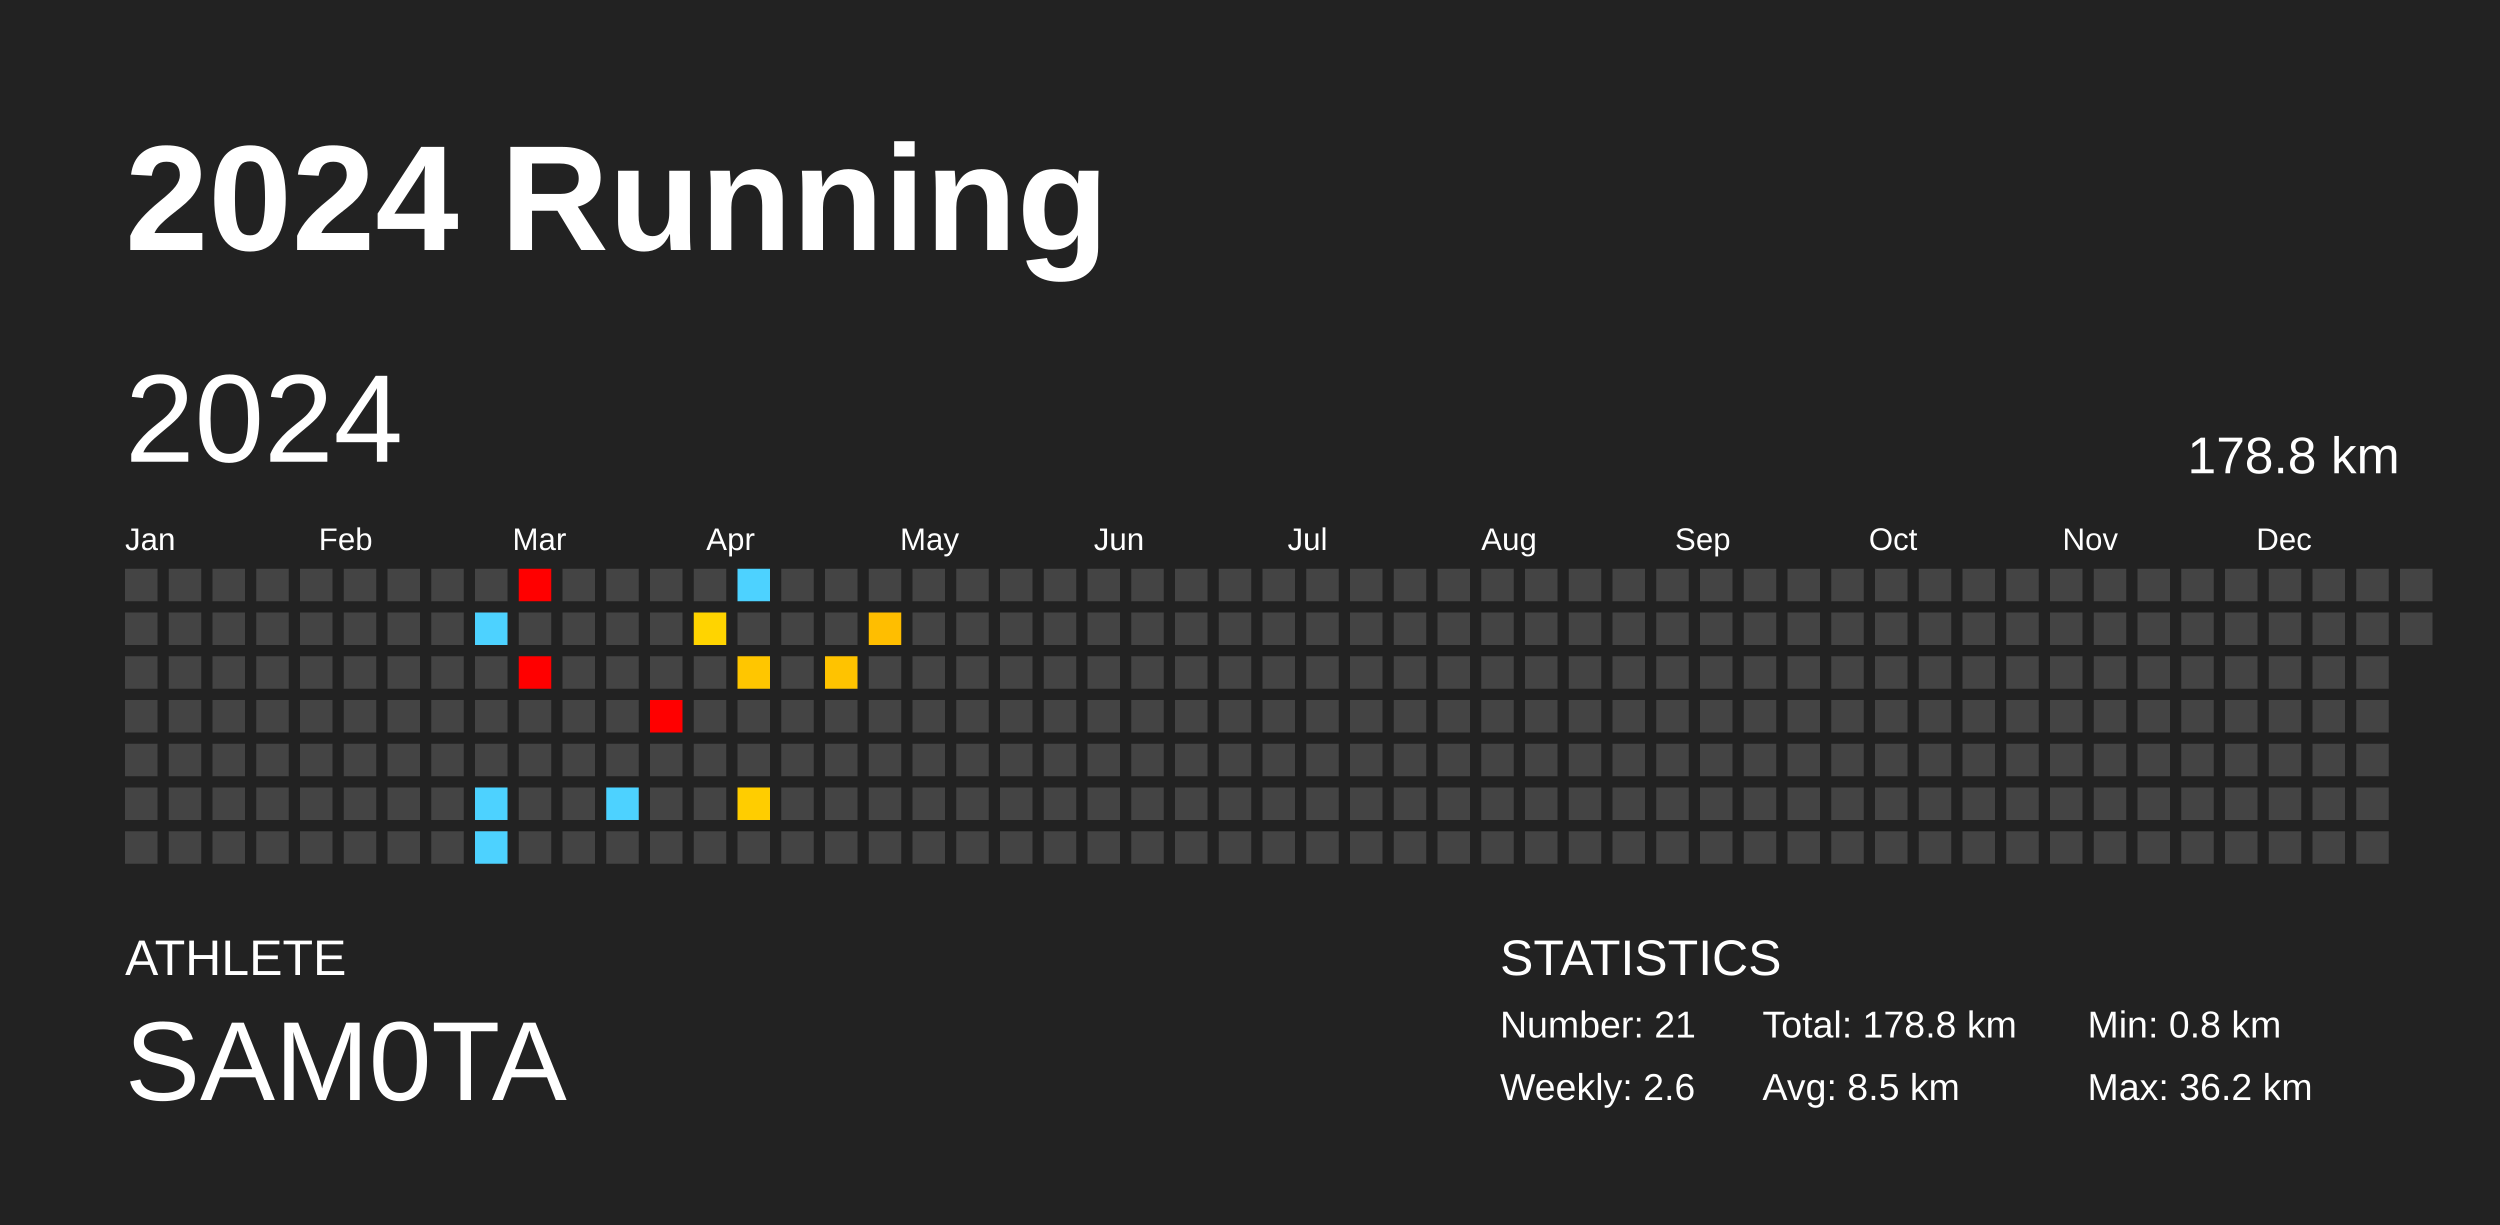
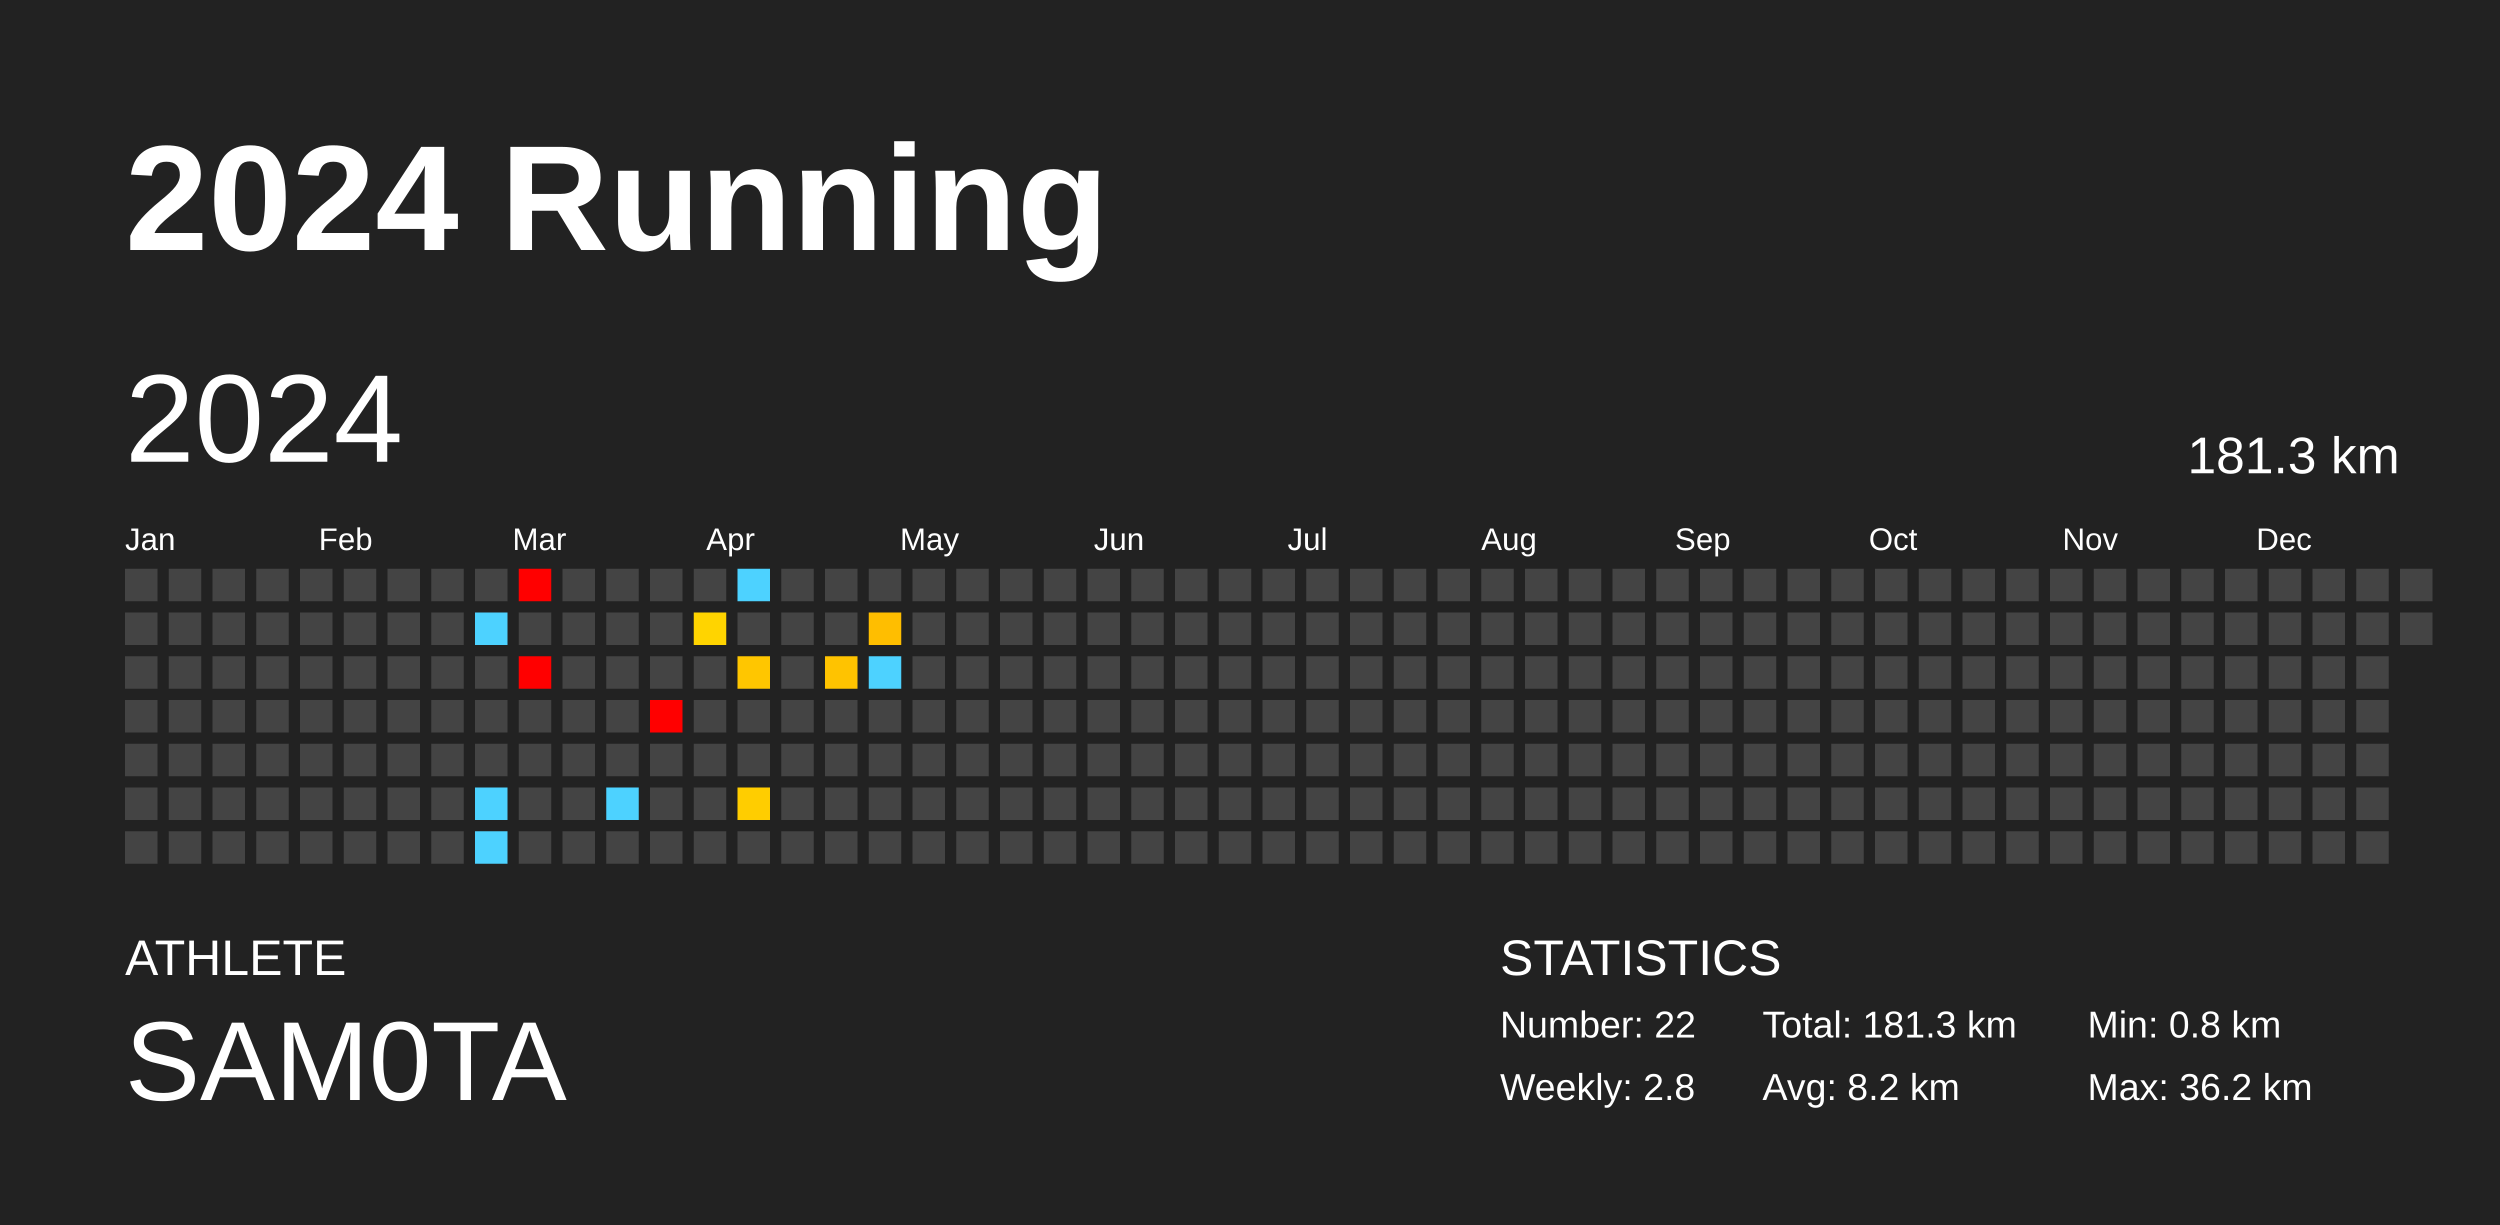
<svg xmlns="http://www.w3.org/2000/svg" baseProfile="full" height="98mm" version="1.1" viewBox="0,0,200,98" width="200mm">
  <defs />
  <rect fill="#222222" height="98" width="200" x="0" y="0" />
  <text fill="#FFFFFF" style="font-size:12px; font-family:Arial; font-weight:bold;" x="10" y="20">2024 Running</text>
  <text fill="#FFFFFF" style="font-size:4px; font-family:Arial" x="10" y="78">ATHLETE</text>
  <text fill="#FFFFFF" style="font-size:9px; font-family:Arial" x="10" y="88">SAM0TA</text>
  <text fill="#FFFFFF" style="font-size:4px; font-family:Arial" x="120" y="78">STATISTICS</text>
-   <text fill="#FFFFFF" style="font-size:3px; font-family:Arial" x="120" y="83">Number: 21</text>
-   <text fill="#FFFFFF" style="font-size:3px; font-family:Arial" x="120" y="88">Weekly: 2.6</text>
-   <text fill="#FFFFFF" style="font-size:3px; font-family:Arial" x="141" y="83">Total: 178.8 km</text>
-   <text fill="#FFFFFF" style="font-size:3px; font-family:Arial" x="141" y="88">Avg: 8.5 km</text>
+   <text fill="#FFFFFF" style="font-size:3px; font-family:Arial" x="120" y="83">Number: 22</text>
+   <text fill="#FFFFFF" style="font-size:3px; font-family:Arial" x="120" y="88">Weekly: 2.8</text>
+   <text fill="#FFFFFF" style="font-size:3px; font-family:Arial" x="141" y="83">Total: 181.3 km</text>
+   <text fill="#FFFFFF" style="font-size:3px; font-family:Arial" x="141" y="88">Avg: 8.2 km</text>
  <text fill="#FFFFFF" style="font-size:3px; font-family:Arial" x="167" y="83">Min: 0.8 km</text>
  <text fill="#FFFFFF" style="font-size:3px; font-family:Arial" x="167" y="88">Max: 36.2 km</text>
  <text dominant-baseline="hanging" fill="#FFFFFF" style="font-size:10.0px; font-family:Arial;" x="10" y="30">2024</text>
-   <text dominant-baseline="hanging" fill="#FFFFFF" style="font-size:4.125px; font-family:Arial;" x="175" y="35">178.8 km</text>
+   <text dominant-baseline="hanging" fill="#FFFFFF" style="font-size:4.125px; font-family:Arial;" x="175" y="35">181.3 km</text>
  <text fill="#FFFFFF" style="font-size:2.5px; font-family:Arial" x="10.0" y="44">Jan</text>
  <text fill="#FFFFFF" style="font-size:2.5px; font-family:Arial" x="25.5" y="44">Feb</text>
  <text fill="#FFFFFF" style="font-size:2.5px; font-family:Arial" x="41.0" y="44">Mar</text>
  <text fill="#FFFFFF" style="font-size:2.5px; font-family:Arial" x="56.5" y="44">Apr</text>
  <text fill="#FFFFFF" style="font-size:2.5px; font-family:Arial" x="72.0" y="44">May</text>
  <text fill="#FFFFFF" style="font-size:2.5px; font-family:Arial" x="87.5" y="44">Jun</text>
  <text fill="#FFFFFF" style="font-size:2.5px; font-family:Arial" x="103.0" y="44">Jul</text>
  <text fill="#FFFFFF" style="font-size:2.5px; font-family:Arial" x="118.5" y="44">Aug</text>
  <text fill="#FFFFFF" style="font-size:2.5px; font-family:Arial" x="134.0" y="44">Sep</text>
  <text fill="#FFFFFF" style="font-size:2.5px; font-family:Arial" x="149.5" y="44">Oct</text>
  <text fill="#FFFFFF" style="font-size:2.5px; font-family:Arial" x="165.0" y="44">Nov</text>
  <text fill="#FFFFFF" style="font-size:2.5px; font-family:Arial" x="180.5" y="44">Dec</text>
  <rect fill="#444444" height="2.6" width="2.6" x="10.0" y="45.5" />
  <rect fill="#444444" height="2.6" width="2.6" x="10.0" y="49.0" />
  <rect fill="#444444" height="2.6" width="2.6" x="10.0" y="52.5" />
  <rect fill="#444444" height="2.6" width="2.6" x="10.0" y="56.0" />
  <rect fill="#444444" height="2.6" width="2.6" x="10.0" y="59.5" />
  <rect fill="#444444" height="2.6" width="2.6" x="10.0" y="63.0" />
  <rect fill="#444444" height="2.6" width="2.6" x="10.0" y="66.5" />
  <rect fill="#444444" height="2.6" width="2.6" x="13.5" y="45.5" />
  <rect fill="#444444" height="2.6" width="2.6" x="13.5" y="49.0" />
  <rect fill="#444444" height="2.6" width="2.6" x="13.5" y="52.5" />
  <rect fill="#444444" height="2.6" width="2.6" x="13.5" y="56.0" />
  <rect fill="#444444" height="2.6" width="2.6" x="13.5" y="59.5" />
  <rect fill="#444444" height="2.6" width="2.6" x="13.5" y="63.0" />
  <rect fill="#444444" height="2.6" width="2.6" x="13.5" y="66.5" />
  <rect fill="#444444" height="2.6" width="2.6" x="17.0" y="45.5" />
  <rect fill="#444444" height="2.6" width="2.6" x="17.0" y="49.0" />
  <rect fill="#444444" height="2.6" width="2.6" x="17.0" y="52.5" />
  <rect fill="#444444" height="2.6" width="2.6" x="17.0" y="56.0" />
  <rect fill="#444444" height="2.6" width="2.6" x="17.0" y="59.5" />
  <rect fill="#444444" height="2.6" width="2.6" x="17.0" y="63.0" />
  <rect fill="#444444" height="2.6" width="2.6" x="17.0" y="66.5" />
  <rect fill="#444444" height="2.6" width="2.6" x="20.5" y="45.5" />
  <rect fill="#444444" height="2.6" width="2.6" x="20.5" y="49.0" />
  <rect fill="#444444" height="2.6" width="2.6" x="20.5" y="52.5" />
  <rect fill="#444444" height="2.6" width="2.6" x="20.5" y="56.0" />
  <rect fill="#444444" height="2.6" width="2.6" x="20.5" y="59.5" />
  <rect fill="#444444" height="2.6" width="2.6" x="20.5" y="63.0" />
  <rect fill="#444444" height="2.6" width="2.6" x="20.5" y="66.5" />
  <rect fill="#444444" height="2.6" width="2.6" x="24.0" y="45.5" />
  <rect fill="#444444" height="2.6" width="2.6" x="24.0" y="49.0" />
  <rect fill="#444444" height="2.6" width="2.6" x="24.0" y="52.5" />
  <rect fill="#444444" height="2.6" width="2.6" x="24.0" y="56.0" />
  <rect fill="#444444" height="2.6" width="2.6" x="24.0" y="59.5" />
  <rect fill="#444444" height="2.6" width="2.6" x="24.0" y="63.0" />
  <rect fill="#444444" height="2.6" width="2.6" x="24.0" y="66.5" />
  <rect fill="#444444" height="2.6" width="2.6" x="27.5" y="45.5" />
  <rect fill="#444444" height="2.6" width="2.6" x="27.5" y="49.0" />
  <rect fill="#444444" height="2.6" width="2.6" x="27.5" y="52.5" />
  <rect fill="#444444" height="2.6" width="2.6" x="27.5" y="56.0" />
  <rect fill="#444444" height="2.6" width="2.6" x="27.5" y="59.5" />
  <rect fill="#444444" height="2.6" width="2.6" x="27.5" y="63.0" />
  <rect fill="#444444" height="2.6" width="2.6" x="27.5" y="66.5" />
  <rect fill="#444444" height="2.6" width="2.6" x="31.0" y="45.5" />
  <rect fill="#444444" height="2.6" width="2.6" x="31.0" y="49.0" />
  <rect fill="#444444" height="2.6" width="2.6" x="31.0" y="52.5" />
  <rect fill="#444444" height="2.6" width="2.6" x="31.0" y="56.0" />
  <rect fill="#444444" height="2.6" width="2.6" x="31.0" y="59.5" />
  <rect fill="#444444" height="2.6" width="2.6" x="31.0" y="63.0" />
  <rect fill="#444444" height="2.6" width="2.6" x="31.0" y="66.5" />
  <rect fill="#444444" height="2.6" width="2.6" x="34.5" y="45.5" />
  <rect fill="#444444" height="2.6" width="2.6" x="34.5" y="49.0" />
  <rect fill="#444444" height="2.6" width="2.6" x="34.5" y="52.5" />
  <rect fill="#444444" height="2.6" width="2.6" x="34.5" y="56.0" />
  <rect fill="#444444" height="2.6" width="2.6" x="34.5" y="59.5" />
  <rect fill="#444444" height="2.6" width="2.6" x="34.5" y="63.0" />
  <rect fill="#444444" height="2.6" width="2.6" x="34.5" y="66.5" />
  <rect fill="#444444" height="2.6" width="2.6" x="38.0" y="45.5" />
  <rect fill="#4dd2ff" height="2.6" width="2.6" x="38.0" y="49.0" />
  <rect fill="#444444" height="2.6" width="2.6" x="38.0" y="52.5" />
  <rect fill="#444444" height="2.6" width="2.6" x="38.0" y="56.0" />
  <rect fill="#444444" height="2.6" width="2.6" x="38.0" y="59.5" />
  <rect fill="#4dd2ff" height="2.6" width="2.6" x="38.0" y="63.0" />
  <rect fill="#4dd2ff" height="2.6" width="2.6" x="38.0" y="66.5" />
  <rect fill="red" height="2.6" width="2.6" x="41.5" y="45.5" />
  <rect fill="#444444" height="2.6" width="2.6" x="41.5" y="49.0" />
  <rect fill="red" height="2.6" width="2.6" x="41.5" y="52.5" />
  <rect fill="#444444" height="2.6" width="2.6" x="41.5" y="56.0" />
  <rect fill="#444444" height="2.6" width="2.6" x="41.5" y="59.5" />
  <rect fill="#444444" height="2.6" width="2.6" x="41.5" y="63.0" />
  <rect fill="#444444" height="2.6" width="2.6" x="41.5" y="66.5" />
  <rect fill="#444444" height="2.6" width="2.6" x="45.0" y="45.5" />
  <rect fill="#444444" height="2.6" width="2.6" x="45.0" y="49.0" />
  <rect fill="#444444" height="2.6" width="2.6" x="45.0" y="52.5" />
  <rect fill="#444444" height="2.6" width="2.6" x="45.0" y="56.0" />
  <rect fill="#444444" height="2.6" width="2.6" x="45.0" y="59.5" />
  <rect fill="#444444" height="2.6" width="2.6" x="45.0" y="63.0" />
  <rect fill="#444444" height="2.6" width="2.6" x="45.0" y="66.5" />
  <rect fill="#444444" height="2.6" width="2.6" x="48.5" y="45.5" />
  <rect fill="#444444" height="2.6" width="2.6" x="48.5" y="49.0" />
  <rect fill="#444444" height="2.6" width="2.6" x="48.5" y="52.5" />
  <rect fill="#444444" height="2.6" width="2.6" x="48.5" y="56.0" />
  <rect fill="#444444" height="2.6" width="2.6" x="48.5" y="59.5" />
  <rect fill="#4dd2ff" height="2.6" width="2.6" x="48.5" y="63.0" />
  <rect fill="#444444" height="2.6" width="2.6" x="48.5" y="66.5" />
  <rect fill="#444444" height="2.6" width="2.6" x="52.0" y="45.5" />
  <rect fill="#444444" height="2.6" width="2.6" x="52.0" y="49.0" />
  <rect fill="#444444" height="2.6" width="2.6" x="52.0" y="52.5" />
  <rect fill="red" height="2.6" width="2.6" x="52.0" y="56.0" />
  <rect fill="#444444" height="2.6" width="2.6" x="52.0" y="59.5" />
  <rect fill="#444444" height="2.6" width="2.6" x="52.0" y="63.0" />
  <rect fill="#444444" height="2.6" width="2.6" x="52.0" y="66.5" />
  <rect fill="#444444" height="2.6" width="2.6" x="55.5" y="45.5" />
  <rect fill="#ffd400" height="2.6" width="2.6" x="55.5" y="49.0" />
  <rect fill="#444444" height="2.6" width="2.6" x="55.5" y="52.5" />
  <rect fill="#444444" height="2.6" width="2.6" x="55.5" y="56.0" />
  <rect fill="#444444" height="2.6" width="2.6" x="55.5" y="59.5" />
  <rect fill="#444444" height="2.6" width="2.6" x="55.5" y="63.0" />
  <rect fill="#444444" height="2.6" width="2.6" x="55.5" y="66.5" />
  <rect fill="#4dd2ff" height="2.6" width="2.6" x="59.0" y="45.5" />
  <rect fill="#444444" height="2.6" width="2.6" x="59.0" y="49.0" />
  <rect fill="#ffc600" height="2.6" width="2.6" x="59.0" y="52.5" />
  <rect fill="#444444" height="2.6" width="2.6" x="59.0" y="56.0" />
  <rect fill="#444444" height="2.6" width="2.6" x="59.0" y="59.5" />
  <rect fill="#ffcd00" height="2.6" width="2.6" x="59.0" y="63.0" />
  <rect fill="#444444" height="2.6" width="2.6" x="59.0" y="66.5" />
  <rect fill="#444444" height="2.6" width="2.6" x="62.5" y="45.5" />
  <rect fill="#444444" height="2.6" width="2.6" x="62.5" y="49.0" />
  <rect fill="#444444" height="2.6" width="2.6" x="62.5" y="52.5" />
  <rect fill="#444444" height="2.6" width="2.6" x="62.5" y="56.0" />
  <rect fill="#444444" height="2.6" width="2.6" x="62.5" y="59.5" />
  <rect fill="#444444" height="2.6" width="2.6" x="62.5" y="63.0" />
  <rect fill="#444444" height="2.6" width="2.6" x="62.5" y="66.5" />
  <rect fill="#444444" height="2.6" width="2.6" x="66.0" y="45.5" />
  <rect fill="#444444" height="2.6" width="2.6" x="66.0" y="49.0" />
  <rect fill="#ffc300" height="2.6" width="2.6" x="66.0" y="52.5" />
  <rect fill="#444444" height="2.6" width="2.6" x="66.0" y="56.0" />
  <rect fill="#444444" height="2.6" width="2.6" x="66.0" y="59.5" />
  <rect fill="#444444" height="2.6" width="2.6" x="66.0" y="63.0" />
  <rect fill="#444444" height="2.6" width="2.6" x="66.0" y="66.5" />
  <rect fill="#444444" height="2.6" width="2.6" x="69.5" y="45.5" />
  <rect fill="#ffbe00" height="2.6" width="2.6" x="69.5" y="49.0" />
-   <rect fill="#444444" height="2.6" width="2.6" x="69.5" y="52.5" />
+   <rect fill="#4dd2ff" height="2.6" width="2.6" x="69.5" y="52.5" />
  <rect fill="#444444" height="2.6" width="2.6" x="69.5" y="56.0" />
  <rect fill="#444444" height="2.6" width="2.6" x="69.5" y="59.5" />
  <rect fill="#444444" height="2.6" width="2.6" x="69.5" y="63.0" />
  <rect fill="#444444" height="2.6" width="2.6" x="69.5" y="66.5" />
  <rect fill="#444444" height="2.6" width="2.6" x="73.0" y="45.5" />
  <rect fill="#444444" height="2.6" width="2.6" x="73.0" y="49.0" />
  <rect fill="#444444" height="2.6" width="2.6" x="73.0" y="52.5" />
  <rect fill="#444444" height="2.6" width="2.6" x="73.0" y="56.0" />
  <rect fill="#444444" height="2.6" width="2.6" x="73.0" y="59.5" />
  <rect fill="#444444" height="2.6" width="2.6" x="73.0" y="63.0" />
  <rect fill="#444444" height="2.6" width="2.6" x="73.0" y="66.5" />
  <rect fill="#444444" height="2.6" width="2.6" x="76.5" y="45.5" />
  <rect fill="#444444" height="2.6" width="2.6" x="76.5" y="49.0" />
  <rect fill="#444444" height="2.6" width="2.6" x="76.5" y="52.5" />
  <rect fill="#444444" height="2.6" width="2.6" x="76.5" y="56.0" />
  <rect fill="#444444" height="2.6" width="2.6" x="76.5" y="59.5" />
  <rect fill="#444444" height="2.6" width="2.6" x="76.5" y="63.0" />
  <rect fill="#444444" height="2.6" width="2.6" x="76.5" y="66.5" />
  <rect fill="#444444" height="2.6" width="2.6" x="80.0" y="45.5" />
  <rect fill="#444444" height="2.6" width="2.6" x="80.0" y="49.0" />
  <rect fill="#444444" height="2.6" width="2.6" x="80.0" y="52.5" />
  <rect fill="#444444" height="2.6" width="2.6" x="80.0" y="56.0" />
  <rect fill="#444444" height="2.6" width="2.6" x="80.0" y="59.5" />
  <rect fill="#444444" height="2.6" width="2.6" x="80.0" y="63.0" />
  <rect fill="#444444" height="2.6" width="2.6" x="80.0" y="66.5" />
  <rect fill="#444444" height="2.6" width="2.6" x="83.5" y="45.5" />
  <rect fill="#444444" height="2.6" width="2.6" x="83.5" y="49.0" />
  <rect fill="#444444" height="2.6" width="2.6" x="83.5" y="52.5" />
  <rect fill="#444444" height="2.6" width="2.6" x="83.5" y="56.0" />
  <rect fill="#444444" height="2.6" width="2.6" x="83.5" y="59.5" />
  <rect fill="#444444" height="2.6" width="2.6" x="83.5" y="63.0" />
  <rect fill="#444444" height="2.6" width="2.6" x="83.5" y="66.5" />
  <rect fill="#444444" height="2.6" width="2.6" x="87.0" y="45.5" />
  <rect fill="#444444" height="2.6" width="2.6" x="87.0" y="49.0" />
  <rect fill="#444444" height="2.6" width="2.6" x="87.0" y="52.5" />
  <rect fill="#444444" height="2.6" width="2.6" x="87.0" y="56.0" />
  <rect fill="#444444" height="2.6" width="2.6" x="87.0" y="59.5" />
  <rect fill="#444444" height="2.6" width="2.6" x="87.0" y="63.0" />
  <rect fill="#444444" height="2.6" width="2.6" x="87.0" y="66.5" />
  <rect fill="#444444" height="2.6" width="2.6" x="90.5" y="45.5" />
  <rect fill="#444444" height="2.6" width="2.6" x="90.5" y="49.0" />
  <rect fill="#444444" height="2.6" width="2.6" x="90.5" y="52.5" />
  <rect fill="#444444" height="2.6" width="2.6" x="90.5" y="56.0" />
  <rect fill="#444444" height="2.6" width="2.6" x="90.5" y="59.5" />
  <rect fill="#444444" height="2.6" width="2.6" x="90.5" y="63.0" />
  <rect fill="#444444" height="2.6" width="2.6" x="90.5" y="66.5" />
  <rect fill="#444444" height="2.6" width="2.6" x="94.0" y="45.5" />
  <rect fill="#444444" height="2.6" width="2.6" x="94.0" y="49.0" />
  <rect fill="#444444" height="2.6" width="2.6" x="94.0" y="52.5" />
  <rect fill="#444444" height="2.6" width="2.6" x="94.0" y="56.0" />
  <rect fill="#444444" height="2.6" width="2.6" x="94.0" y="59.5" />
  <rect fill="#444444" height="2.6" width="2.6" x="94.0" y="63.0" />
  <rect fill="#444444" height="2.6" width="2.6" x="94.0" y="66.5" />
  <rect fill="#444444" height="2.6" width="2.6" x="97.5" y="45.5" />
  <rect fill="#444444" height="2.6" width="2.6" x="97.5" y="49.0" />
  <rect fill="#444444" height="2.6" width="2.6" x="97.5" y="52.5" />
  <rect fill="#444444" height="2.6" width="2.6" x="97.5" y="56.0" />
  <rect fill="#444444" height="2.6" width="2.6" x="97.5" y="59.5" />
  <rect fill="#444444" height="2.6" width="2.6" x="97.5" y="63.0" />
  <rect fill="#444444" height="2.6" width="2.6" x="97.5" y="66.5" />
  <rect fill="#444444" height="2.6" width="2.6" x="101.0" y="45.5" />
  <rect fill="#444444" height="2.6" width="2.6" x="101.0" y="49.0" />
  <rect fill="#444444" height="2.6" width="2.6" x="101.0" y="52.5" />
  <rect fill="#444444" height="2.6" width="2.6" x="101.0" y="56.0" />
  <rect fill="#444444" height="2.6" width="2.6" x="101.0" y="59.5" />
  <rect fill="#444444" height="2.6" width="2.6" x="101.0" y="63.0" />
  <rect fill="#444444" height="2.6" width="2.6" x="101.0" y="66.5" />
  <rect fill="#444444" height="2.6" width="2.6" x="104.5" y="45.5" />
  <rect fill="#444444" height="2.6" width="2.6" x="104.5" y="49.0" />
  <rect fill="#444444" height="2.6" width="2.6" x="104.5" y="52.5" />
  <rect fill="#444444" height="2.6" width="2.6" x="104.5" y="56.0" />
  <rect fill="#444444" height="2.6" width="2.6" x="104.5" y="59.5" />
  <rect fill="#444444" height="2.6" width="2.6" x="104.5" y="63.0" />
  <rect fill="#444444" height="2.6" width="2.6" x="104.5" y="66.5" />
  <rect fill="#444444" height="2.6" width="2.6" x="108.0" y="45.5" />
  <rect fill="#444444" height="2.6" width="2.6" x="108.0" y="49.0" />
  <rect fill="#444444" height="2.6" width="2.6" x="108.0" y="52.5" />
  <rect fill="#444444" height="2.6" width="2.6" x="108.0" y="56.0" />
  <rect fill="#444444" height="2.6" width="2.6" x="108.0" y="59.5" />
  <rect fill="#444444" height="2.6" width="2.6" x="108.0" y="63.0" />
  <rect fill="#444444" height="2.6" width="2.6" x="108.0" y="66.5" />
  <rect fill="#444444" height="2.6" width="2.6" x="111.5" y="45.5" />
  <rect fill="#444444" height="2.6" width="2.6" x="111.5" y="49.0" />
  <rect fill="#444444" height="2.6" width="2.6" x="111.5" y="52.5" />
  <rect fill="#444444" height="2.6" width="2.6" x="111.5" y="56.0" />
  <rect fill="#444444" height="2.6" width="2.6" x="111.5" y="59.5" />
  <rect fill="#444444" height="2.6" width="2.6" x="111.5" y="63.0" />
  <rect fill="#444444" height="2.6" width="2.6" x="111.5" y="66.5" />
  <rect fill="#444444" height="2.6" width="2.6" x="115.0" y="45.5" />
  <rect fill="#444444" height="2.6" width="2.6" x="115.0" y="49.0" />
  <rect fill="#444444" height="2.6" width="2.6" x="115.0" y="52.5" />
  <rect fill="#444444" height="2.6" width="2.6" x="115.0" y="56.0" />
  <rect fill="#444444" height="2.6" width="2.6" x="115.0" y="59.5" />
  <rect fill="#444444" height="2.6" width="2.6" x="115.0" y="63.0" />
  <rect fill="#444444" height="2.6" width="2.6" x="115.0" y="66.5" />
  <rect fill="#444444" height="2.6" width="2.6" x="118.5" y="45.5" />
  <rect fill="#444444" height="2.6" width="2.6" x="118.5" y="49.0" />
  <rect fill="#444444" height="2.6" width="2.6" x="118.5" y="52.5" />
  <rect fill="#444444" height="2.6" width="2.6" x="118.5" y="56.0" />
  <rect fill="#444444" height="2.6" width="2.6" x="118.5" y="59.5" />
  <rect fill="#444444" height="2.6" width="2.6" x="118.5" y="63.0" />
  <rect fill="#444444" height="2.6" width="2.6" x="118.5" y="66.5" />
  <rect fill="#444444" height="2.6" width="2.6" x="122.0" y="45.5" />
  <rect fill="#444444" height="2.6" width="2.6" x="122.0" y="49.0" />
  <rect fill="#444444" height="2.6" width="2.6" x="122.0" y="52.5" />
  <rect fill="#444444" height="2.6" width="2.6" x="122.0" y="56.0" />
  <rect fill="#444444" height="2.6" width="2.6" x="122.0" y="59.5" />
  <rect fill="#444444" height="2.6" width="2.6" x="122.0" y="63.0" />
  <rect fill="#444444" height="2.6" width="2.6" x="122.0" y="66.5" />
  <rect fill="#444444" height="2.6" width="2.6" x="125.5" y="45.5" />
  <rect fill="#444444" height="2.6" width="2.6" x="125.5" y="49.0" />
  <rect fill="#444444" height="2.6" width="2.6" x="125.5" y="52.5" />
  <rect fill="#444444" height="2.6" width="2.6" x="125.5" y="56.0" />
  <rect fill="#444444" height="2.6" width="2.6" x="125.5" y="59.5" />
  <rect fill="#444444" height="2.6" width="2.6" x="125.5" y="63.0" />
  <rect fill="#444444" height="2.6" width="2.6" x="125.5" y="66.5" />
  <rect fill="#444444" height="2.6" width="2.6" x="129.0" y="45.5" />
  <rect fill="#444444" height="2.6" width="2.6" x="129.0" y="49.0" />
  <rect fill="#444444" height="2.6" width="2.6" x="129.0" y="52.5" />
  <rect fill="#444444" height="2.6" width="2.6" x="129.0" y="56.0" />
  <rect fill="#444444" height="2.6" width="2.6" x="129.0" y="59.5" />
  <rect fill="#444444" height="2.6" width="2.6" x="129.0" y="63.0" />
  <rect fill="#444444" height="2.6" width="2.6" x="129.0" y="66.5" />
  <rect fill="#444444" height="2.6" width="2.6" x="132.5" y="45.5" />
  <rect fill="#444444" height="2.6" width="2.6" x="132.5" y="49.0" />
  <rect fill="#444444" height="2.6" width="2.6" x="132.5" y="52.5" />
  <rect fill="#444444" height="2.6" width="2.6" x="132.5" y="56.0" />
  <rect fill="#444444" height="2.6" width="2.6" x="132.5" y="59.5" />
  <rect fill="#444444" height="2.6" width="2.6" x="132.5" y="63.0" />
  <rect fill="#444444" height="2.6" width="2.6" x="132.5" y="66.5" />
  <rect fill="#444444" height="2.6" width="2.6" x="136.0" y="45.5" />
  <rect fill="#444444" height="2.6" width="2.6" x="136.0" y="49.0" />
  <rect fill="#444444" height="2.6" width="2.6" x="136.0" y="52.5" />
  <rect fill="#444444" height="2.6" width="2.6" x="136.0" y="56.0" />
  <rect fill="#444444" height="2.6" width="2.6" x="136.0" y="59.5" />
  <rect fill="#444444" height="2.6" width="2.6" x="136.0" y="63.0" />
  <rect fill="#444444" height="2.6" width="2.6" x="136.0" y="66.5" />
  <rect fill="#444444" height="2.6" width="2.6" x="139.5" y="45.5" />
  <rect fill="#444444" height="2.6" width="2.6" x="139.5" y="49.0" />
  <rect fill="#444444" height="2.6" width="2.6" x="139.5" y="52.5" />
  <rect fill="#444444" height="2.6" width="2.6" x="139.5" y="56.0" />
  <rect fill="#444444" height="2.6" width="2.6" x="139.5" y="59.5" />
  <rect fill="#444444" height="2.6" width="2.6" x="139.5" y="63.0" />
  <rect fill="#444444" height="2.6" width="2.6" x="139.5" y="66.5" />
  <rect fill="#444444" height="2.6" width="2.6" x="143.0" y="45.5" />
  <rect fill="#444444" height="2.6" width="2.6" x="143.0" y="49.0" />
  <rect fill="#444444" height="2.6" width="2.6" x="143.0" y="52.5" />
  <rect fill="#444444" height="2.6" width="2.6" x="143.0" y="56.0" />
  <rect fill="#444444" height="2.6" width="2.6" x="143.0" y="59.5" />
  <rect fill="#444444" height="2.6" width="2.6" x="143.0" y="63.0" />
  <rect fill="#444444" height="2.6" width="2.6" x="143.0" y="66.5" />
  <rect fill="#444444" height="2.6" width="2.6" x="146.5" y="45.5" />
  <rect fill="#444444" height="2.6" width="2.6" x="146.5" y="49.0" />
  <rect fill="#444444" height="2.6" width="2.6" x="146.5" y="52.5" />
  <rect fill="#444444" height="2.6" width="2.6" x="146.5" y="56.0" />
  <rect fill="#444444" height="2.6" width="2.6" x="146.5" y="59.5" />
  <rect fill="#444444" height="2.6" width="2.6" x="146.5" y="63.0" />
  <rect fill="#444444" height="2.6" width="2.6" x="146.5" y="66.5" />
  <rect fill="#444444" height="2.6" width="2.6" x="150.0" y="45.5" />
  <rect fill="#444444" height="2.6" width="2.6" x="150.0" y="49.0" />
  <rect fill="#444444" height="2.6" width="2.6" x="150.0" y="52.5" />
  <rect fill="#444444" height="2.6" width="2.6" x="150.0" y="56.0" />
  <rect fill="#444444" height="2.6" width="2.6" x="150.0" y="59.5" />
  <rect fill="#444444" height="2.6" width="2.6" x="150.0" y="63.0" />
  <rect fill="#444444" height="2.6" width="2.6" x="150.0" y="66.5" />
  <rect fill="#444444" height="2.6" width="2.6" x="153.5" y="45.5" />
  <rect fill="#444444" height="2.6" width="2.6" x="153.5" y="49.0" />
  <rect fill="#444444" height="2.6" width="2.6" x="153.5" y="52.5" />
  <rect fill="#444444" height="2.6" width="2.6" x="153.5" y="56.0" />
  <rect fill="#444444" height="2.6" width="2.6" x="153.5" y="59.5" />
  <rect fill="#444444" height="2.6" width="2.6" x="153.5" y="63.0" />
  <rect fill="#444444" height="2.6" width="2.6" x="153.5" y="66.5" />
  <rect fill="#444444" height="2.6" width="2.6" x="157.0" y="45.5" />
  <rect fill="#444444" height="2.6" width="2.6" x="157.0" y="49.0" />
  <rect fill="#444444" height="2.6" width="2.6" x="157.0" y="52.5" />
  <rect fill="#444444" height="2.6" width="2.6" x="157.0" y="56.0" />
  <rect fill="#444444" height="2.6" width="2.6" x="157.0" y="59.5" />
  <rect fill="#444444" height="2.6" width="2.6" x="157.0" y="63.0" />
  <rect fill="#444444" height="2.6" width="2.6" x="157.0" y="66.5" />
  <rect fill="#444444" height="2.6" width="2.6" x="160.5" y="45.5" />
  <rect fill="#444444" height="2.6" width="2.6" x="160.5" y="49.0" />
  <rect fill="#444444" height="2.6" width="2.6" x="160.5" y="52.5" />
  <rect fill="#444444" height="2.6" width="2.6" x="160.5" y="56.0" />
  <rect fill="#444444" height="2.6" width="2.6" x="160.5" y="59.5" />
  <rect fill="#444444" height="2.6" width="2.6" x="160.5" y="63.0" />
  <rect fill="#444444" height="2.6" width="2.6" x="160.5" y="66.5" />
  <rect fill="#444444" height="2.6" width="2.6" x="164.0" y="45.5" />
  <rect fill="#444444" height="2.6" width="2.6" x="164.0" y="49.0" />
  <rect fill="#444444" height="2.6" width="2.6" x="164.0" y="52.5" />
  <rect fill="#444444" height="2.6" width="2.6" x="164.0" y="56.0" />
  <rect fill="#444444" height="2.6" width="2.6" x="164.0" y="59.5" />
  <rect fill="#444444" height="2.6" width="2.6" x="164.0" y="63.0" />
  <rect fill="#444444" height="2.6" width="2.6" x="164.0" y="66.5" />
  <rect fill="#444444" height="2.6" width="2.6" x="167.5" y="45.5" />
  <rect fill="#444444" height="2.6" width="2.6" x="167.5" y="49.0" />
  <rect fill="#444444" height="2.6" width="2.6" x="167.5" y="52.5" />
  <rect fill="#444444" height="2.6" width="2.6" x="167.5" y="56.0" />
  <rect fill="#444444" height="2.6" width="2.6" x="167.5" y="59.5" />
  <rect fill="#444444" height="2.6" width="2.6" x="167.5" y="63.0" />
  <rect fill="#444444" height="2.6" width="2.6" x="167.5" y="66.5" />
  <rect fill="#444444" height="2.6" width="2.6" x="171.0" y="45.5" />
  <rect fill="#444444" height="2.6" width="2.6" x="171.0" y="49.0" />
  <rect fill="#444444" height="2.6" width="2.6" x="171.0" y="52.5" />
  <rect fill="#444444" height="2.6" width="2.6" x="171.0" y="56.0" />
  <rect fill="#444444" height="2.6" width="2.6" x="171.0" y="59.5" />
  <rect fill="#444444" height="2.6" width="2.6" x="171.0" y="63.0" />
  <rect fill="#444444" height="2.6" width="2.6" x="171.0" y="66.5" />
  <rect fill="#444444" height="2.6" width="2.6" x="174.5" y="45.5" />
  <rect fill="#444444" height="2.6" width="2.6" x="174.5" y="49.0" />
  <rect fill="#444444" height="2.6" width="2.6" x="174.5" y="52.5" />
  <rect fill="#444444" height="2.6" width="2.6" x="174.5" y="56.0" />
  <rect fill="#444444" height="2.6" width="2.6" x="174.5" y="59.5" />
  <rect fill="#444444" height="2.6" width="2.6" x="174.5" y="63.0" />
  <rect fill="#444444" height="2.6" width="2.6" x="174.5" y="66.5" />
  <rect fill="#444444" height="2.6" width="2.6" x="178.0" y="45.5" />
  <rect fill="#444444" height="2.6" width="2.6" x="178.0" y="49.0" />
  <rect fill="#444444" height="2.6" width="2.6" x="178.0" y="52.5" />
  <rect fill="#444444" height="2.6" width="2.6" x="178.0" y="56.0" />
  <rect fill="#444444" height="2.6" width="2.6" x="178.0" y="59.5" />
  <rect fill="#444444" height="2.6" width="2.6" x="178.0" y="63.0" />
  <rect fill="#444444" height="2.6" width="2.6" x="178.0" y="66.5" />
  <rect fill="#444444" height="2.6" width="2.6" x="181.5" y="45.5" />
  <rect fill="#444444" height="2.6" width="2.6" x="181.5" y="49.0" />
  <rect fill="#444444" height="2.6" width="2.6" x="181.5" y="52.5" />
  <rect fill="#444444" height="2.6" width="2.6" x="181.5" y="56.0" />
  <rect fill="#444444" height="2.6" width="2.6" x="181.5" y="59.5" />
  <rect fill="#444444" height="2.6" width="2.6" x="181.5" y="63.0" />
  <rect fill="#444444" height="2.6" width="2.6" x="181.5" y="66.5" />
  <rect fill="#444444" height="2.6" width="2.6" x="185.0" y="45.5" />
  <rect fill="#444444" height="2.6" width="2.6" x="185.0" y="49.0" />
  <rect fill="#444444" height="2.6" width="2.6" x="185.0" y="52.5" />
  <rect fill="#444444" height="2.6" width="2.6" x="185.0" y="56.0" />
  <rect fill="#444444" height="2.6" width="2.6" x="185.0" y="59.5" />
  <rect fill="#444444" height="2.6" width="2.6" x="185.0" y="63.0" />
  <rect fill="#444444" height="2.6" width="2.6" x="185.0" y="66.5" />
  <rect fill="#444444" height="2.6" width="2.6" x="188.5" y="45.5" />
  <rect fill="#444444" height="2.6" width="2.6" x="188.5" y="49.0" />
  <rect fill="#444444" height="2.6" width="2.6" x="188.5" y="52.5" />
  <rect fill="#444444" height="2.6" width="2.6" x="188.5" y="56.0" />
  <rect fill="#444444" height="2.6" width="2.6" x="188.5" y="59.5" />
  <rect fill="#444444" height="2.6" width="2.6" x="188.5" y="63.0" />
  <rect fill="#444444" height="2.6" width="2.6" x="188.5" y="66.5" />
  <rect fill="#444444" height="2.6" width="2.6" x="192.0" y="45.5" />
  <rect fill="#444444" height="2.6" width="2.6" x="192.0" y="49.0" />
</svg>
